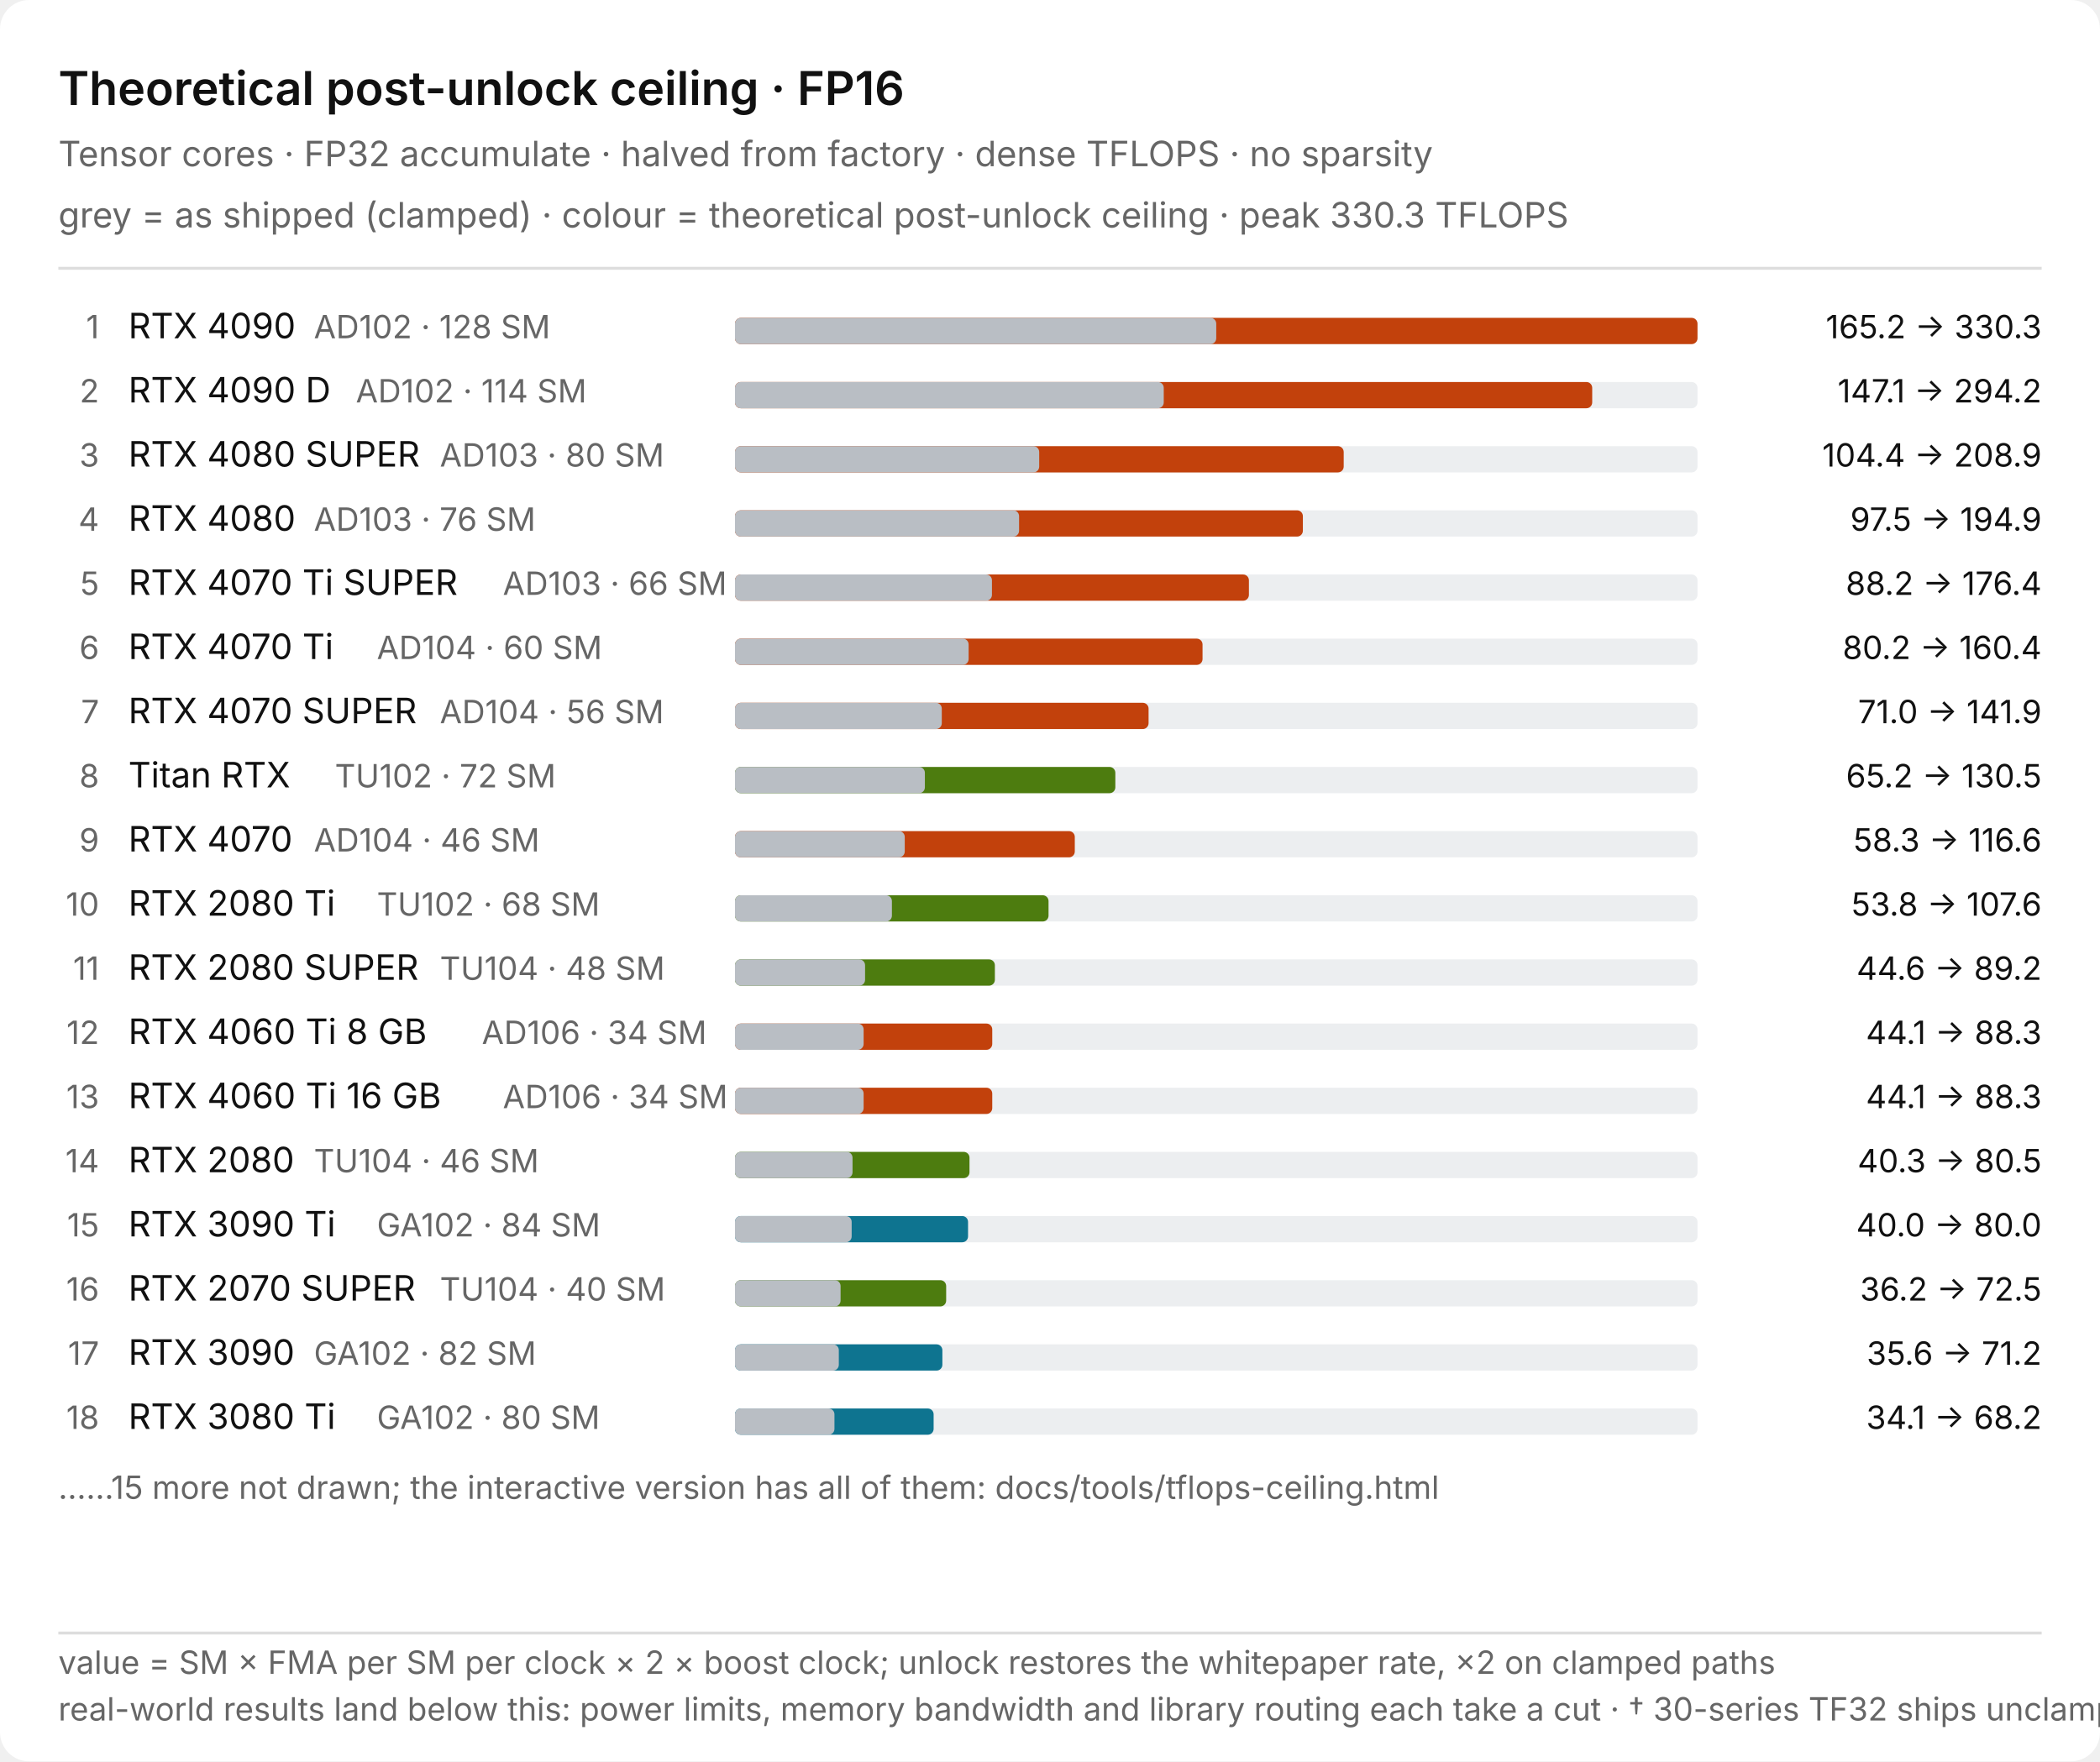
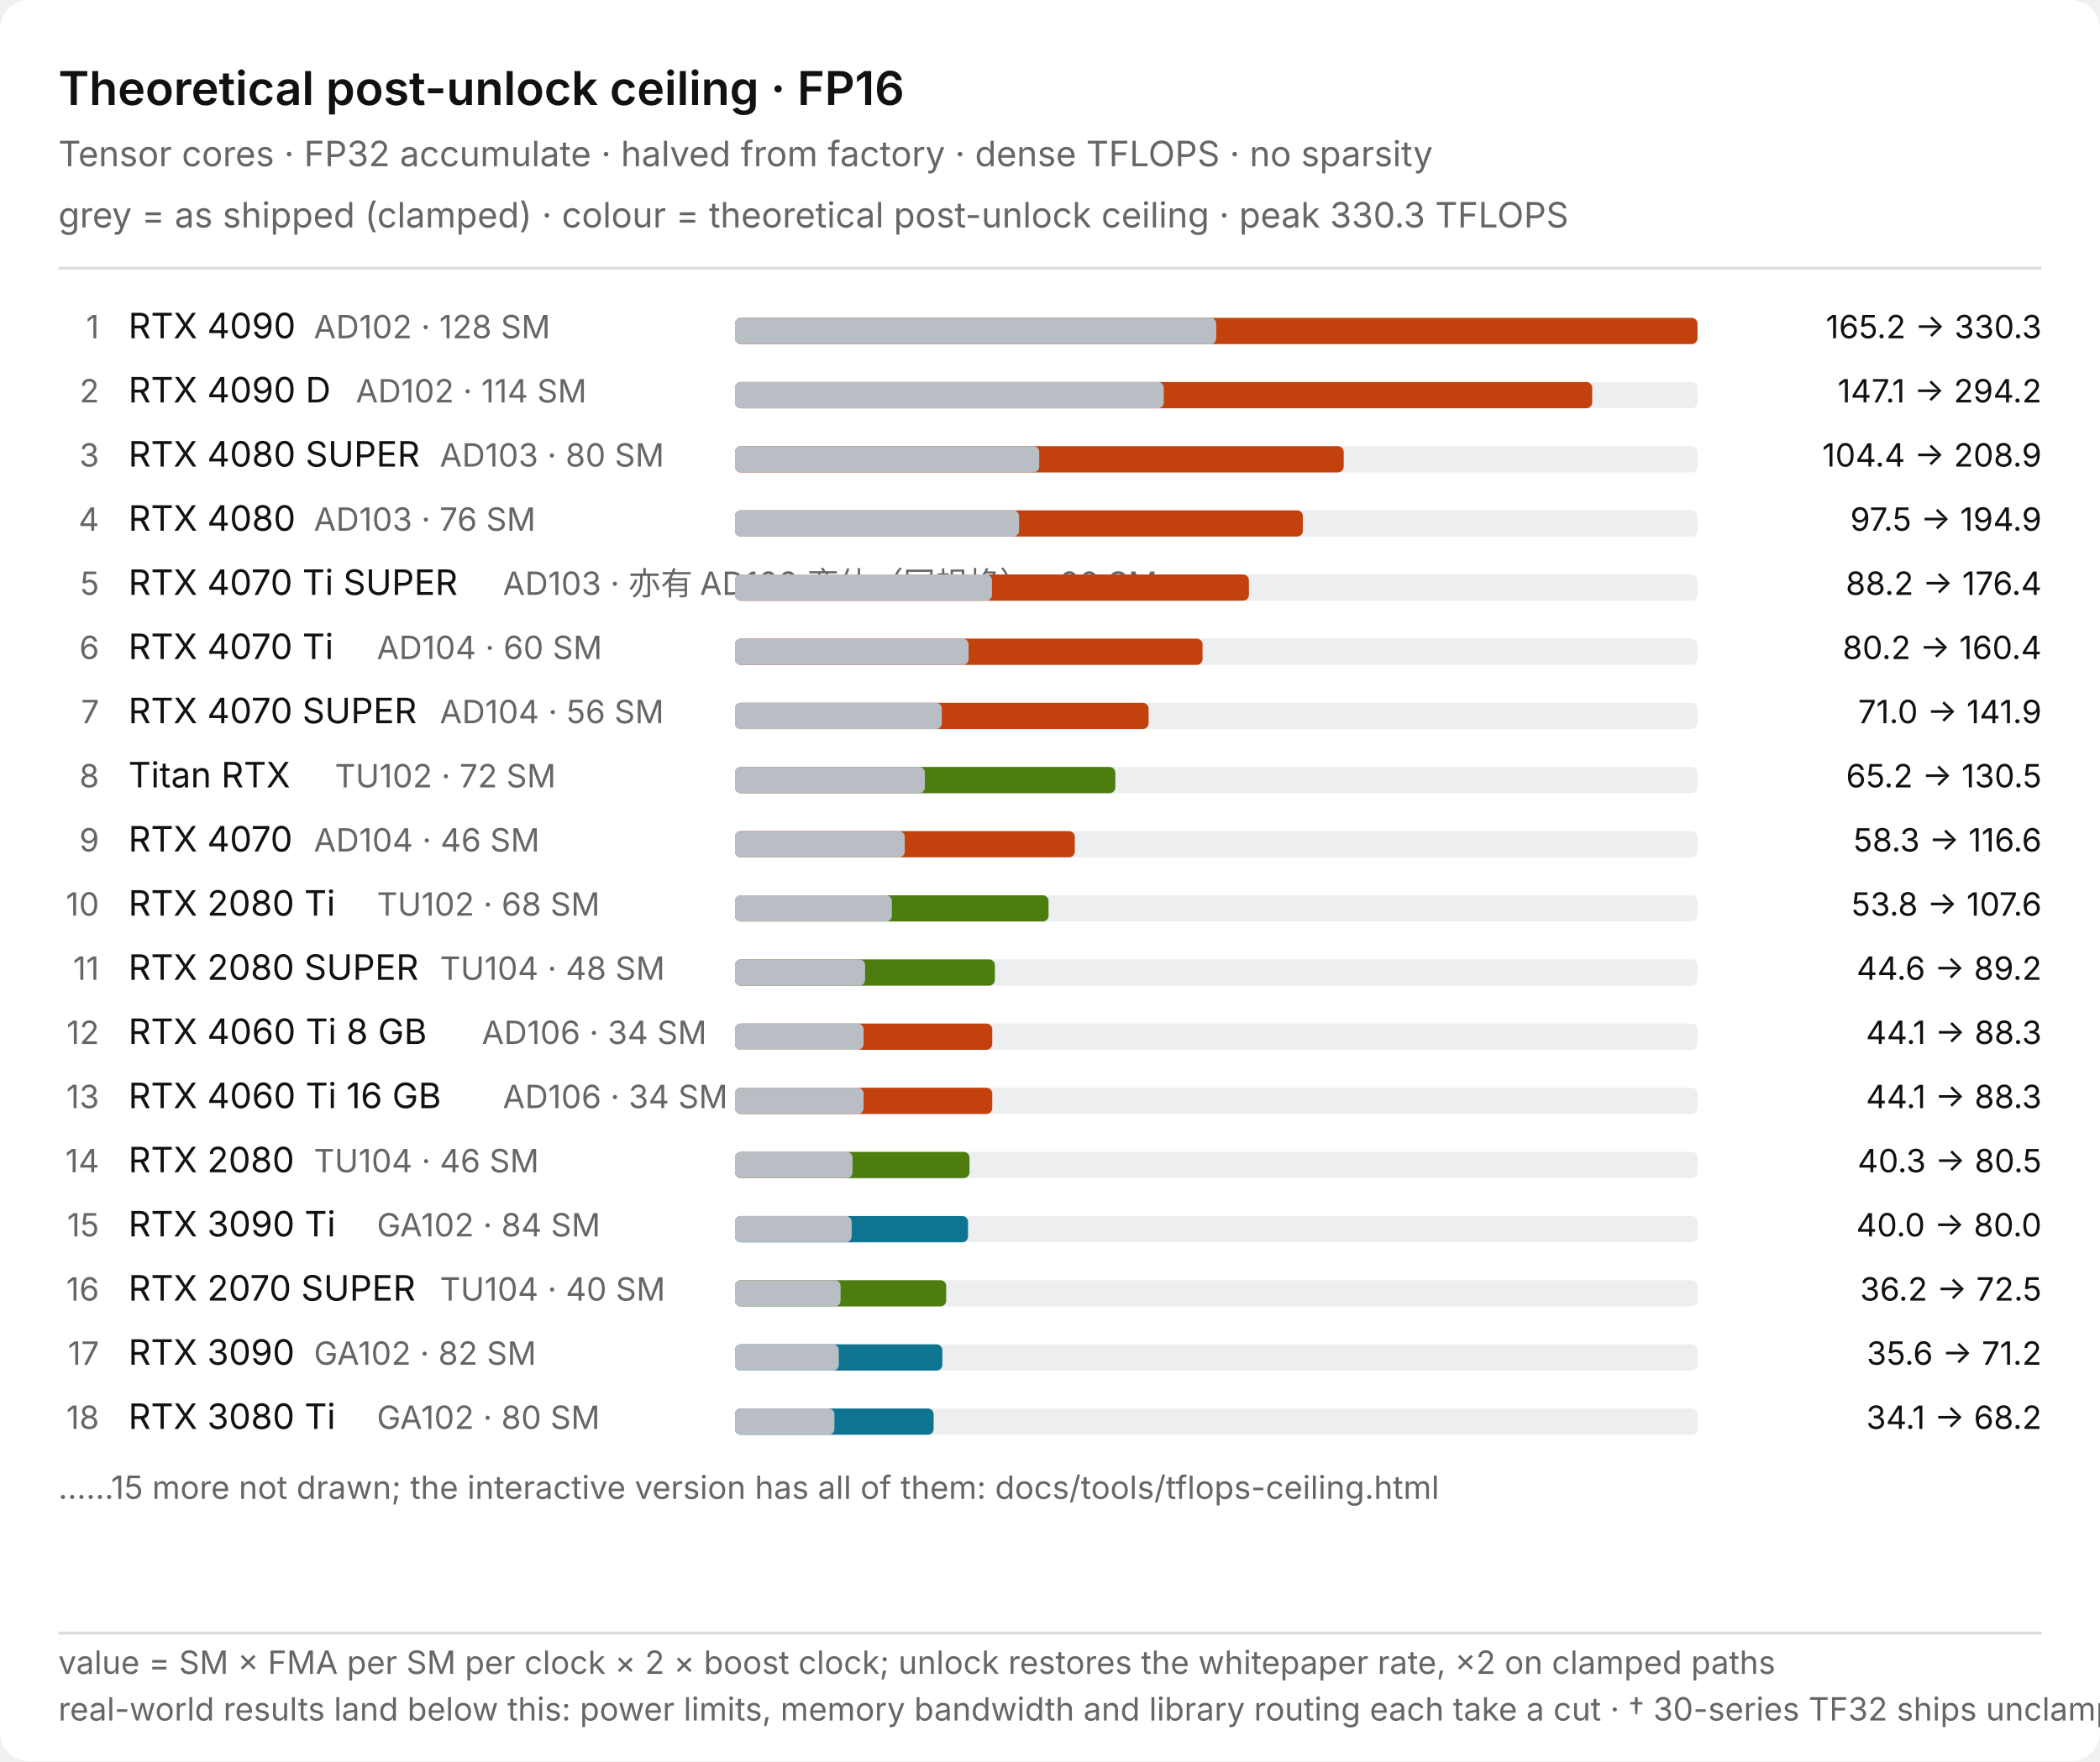
<svg xmlns="http://www.w3.org/2000/svg" width="720" height="604" viewBox="0 0 720 604" role="img" aria-label="Theoretical post-unlock ceiling chart · FP16">
  <style>
.bg{fill:#fff}.fg{fill:#111}.mut{fill:#666}.brd{fill:none;stroke:#ddd}.trk{fill:#eceef0}.g20{fill:#4d7c0f}.g30{fill:#0e7490}.g40{fill:#c2410c}.lock{fill:#b9bec4}text{font-family:system-ui,-apple-system,'Segoe UI',sans-serif}@media (prefers-color-scheme:dark){.bg{fill:#111417}.fg{fill:#e6e8ea}.mut{fill:#9aa3ad}.brd{stroke:#333a42}.trk{fill:#232a31}.lock{fill:#5b636c}.g20{fill:#a3e635}.g30{fill:#22d3ee}.g40{fill:#fb923c}}
</style>
  <rect class="bg" width="720" height="604" rx="10" />
  <text class="fg" x="20" y="36" font-size="16" font-weight="600">Theoretical post-unlock ceiling · FP16</text>
  <text class="mut" x="20" y="57" font-size="12">Tensor cores · FP32 accumulate · halved from factory · dense TFLOPS · no sparsity</text>
  <text class="mut" x="20" y="78" font-size="12">grey = as shipped (clamped) · colour = theoretical post-unlock ceiling · peak 330.3 TFLOPS</text>
  <line class="brd" x1="20" y1="92" x2="700" y2="92" />
  <text class="mut" x="34" y="116" font-size="11" text-anchor="end">1</text>
  <text class="fg" x="44" y="116" font-size="12">RTX 4090</text>
  <text class="mut" x="44" y="116" font-size="11">
    <tspan x="107.6">AD102 · 128 SM</tspan>
  </text>
  <rect class="trk" x="252" y="109" width="330" height="9" rx="2" />
  <rect class="g40" x="252.0" y="109.0" width="330.0" height="9" rx="2" />
  <rect class="lock" x="252.0" y="109.0" width="165.0" height="9" rx="2" />
  <text class="fg" x="700" y="116" font-size="11" text-anchor="end">165.2 → 330.3</text>
  <text class="mut" x="34" y="138" font-size="11" text-anchor="end">2</text>
  <text class="fg" x="44" y="138" font-size="12">RTX 4090 D</text>
  <text class="mut" x="44" y="138" font-size="11">
    <tspan x="122.0">AD102 · 114 SM</tspan>
  </text>
  <rect class="trk" x="252" y="131" width="330" height="9" rx="2" />
  <rect class="g40" x="252.0" y="131.0" width="293.9" height="9" rx="2" />
  <rect class="lock" x="252.0" y="131.0" width="147.0" height="9" rx="2" />
  <text class="fg" x="700" y="138" font-size="11" text-anchor="end">147.1 → 294.2</text>
  <text class="mut" x="34" y="160" font-size="11" text-anchor="end">3</text>
  <text class="fg" x="44" y="160" font-size="12">RTX 4080 SUPER</text>
  <text class="mut" x="44" y="160" font-size="11">
    <tspan x="150.8">AD103 · 80 SM</tspan>
  </text>
  <rect class="trk" x="252" y="153" width="330" height="9" rx="2" />
  <rect class="g40" x="252.0" y="153.0" width="208.7" height="9" rx="2" />
  <rect class="lock" x="252.0" y="153.0" width="104.3" height="9" rx="2" />
  <text class="fg" x="700" y="160" font-size="11" text-anchor="end">104.4 → 208.9</text>
  <text class="mut" x="34" y="182" font-size="11" text-anchor="end">4</text>
  <text class="fg" x="44" y="182" font-size="12">RTX 4080</text>
  <text class="mut" x="44" y="182" font-size="11">
    <tspan x="107.6">AD103 · 76 SM</tspan>
  </text>
  <rect class="trk" x="252" y="175" width="330" height="9" rx="2" />
  <rect class="g40" x="252.0" y="175.0" width="194.7" height="9" rx="2" />
  <rect class="lock" x="252.0" y="175.0" width="97.4" height="9" rx="2" />
  <text class="fg" x="700" y="182" font-size="11" text-anchor="end">97.5 → 194.9</text>
  <text class="mut" x="34" y="204" font-size="11" text-anchor="end">5</text>
  <text class="fg" x="44" y="204" font-size="12">RTX 4070 Ti SUPER</text>
  <text class="mut" x="44" y="204" font-size="11">
-     <tspan x="172.4">AD103 · 66 SM</tspan>
+     <tspan x="172.4">AD103 · 亦有 AD102 变体（同规格） · 66 SM</tspan>
  </text>
  <rect class="trk" x="252" y="197" width="330" height="9" rx="2" />
  <rect class="g40" x="252.0" y="197.0" width="176.2" height="9" rx="2" />
  <rect class="lock" x="252.0" y="197.0" width="88.1" height="9" rx="2" />
  <text class="fg" x="700" y="204" font-size="11" text-anchor="end">88.2 → 176.4</text>
  <text class="mut" x="34" y="226" font-size="11" text-anchor="end">6</text>
  <text class="fg" x="44" y="226" font-size="12">RTX 4070 Ti</text>
  <text class="mut" x="44" y="226" font-size="11">
    <tspan x="129.2">AD104 · 60 SM</tspan>
  </text>
  <rect class="trk" x="252" y="219" width="330" height="9" rx="2" />
  <rect class="g40" x="252.0" y="219.0" width="160.3" height="9" rx="2" />
  <rect class="lock" x="252.0" y="219.0" width="80.1" height="9" rx="2" />
  <text class="fg" x="700" y="226" font-size="11" text-anchor="end">80.2 → 160.4</text>
  <text class="mut" x="34" y="248" font-size="11" text-anchor="end">7</text>
  <text class="fg" x="44" y="248" font-size="12">RTX 4070 SUPER</text>
  <text class="mut" x="44" y="248" font-size="11">
    <tspan x="150.8">AD104 · 56 SM</tspan>
  </text>
  <rect class="trk" x="252" y="241" width="330" height="9" rx="2" />
  <rect class="g40" x="252.0" y="241.0" width="141.8" height="9" rx="2" />
  <rect class="lock" x="252.0" y="241.0" width="70.9" height="9" rx="2" />
  <text class="fg" x="700" y="248" font-size="11" text-anchor="end">71.0 → 141.9</text>
  <text class="mut" x="34" y="270" font-size="11" text-anchor="end">8</text>
  <text class="fg" x="44" y="270" font-size="12">Titan RTX</text>
  <text class="mut" x="44" y="270" font-size="11">
    <tspan x="114.8">TU102 · 72 SM</tspan>
  </text>
  <rect class="trk" x="252" y="263" width="330" height="9" rx="2" />
  <rect class="g20" x="252.0" y="263.0" width="130.4" height="9" rx="2" />
  <rect class="lock" x="252.0" y="263.0" width="65.1" height="9" rx="2" />
  <text class="fg" x="700" y="270" font-size="11" text-anchor="end">65.2 → 130.5</text>
  <text class="mut" x="34" y="292" font-size="11" text-anchor="end">9</text>
  <text class="fg" x="44" y="292" font-size="12">RTX 4070</text>
  <text class="mut" x="44" y="292" font-size="11">
    <tspan x="107.6">AD104 · 46 SM</tspan>
  </text>
  <rect class="trk" x="252" y="285" width="330" height="9" rx="2" />
  <rect class="g40" x="252.0" y="285.0" width="116.5" height="9" rx="2" />
  <rect class="lock" x="252.0" y="285.0" width="58.2" height="9" rx="2" />
  <text class="fg" x="700" y="292" font-size="11" text-anchor="end">58.3 → 116.6</text>
  <text class="mut" x="34" y="314" font-size="11" text-anchor="end">10</text>
  <text class="fg" x="44" y="314" font-size="12">RTX 2080 Ti</text>
  <text class="mut" x="44" y="314" font-size="11">
    <tspan x="129.2">TU102 · 68 SM</tspan>
  </text>
  <rect class="trk" x="252" y="307" width="330" height="9" rx="2" />
  <rect class="g20" x="252.0" y="307.0" width="107.5" height="9" rx="2" />
  <rect class="lock" x="252.0" y="307.0" width="53.8" height="9" rx="2" />
  <text class="fg" x="700" y="314" font-size="11" text-anchor="end">53.8 → 107.6</text>
  <text class="mut" x="34" y="336" font-size="11" text-anchor="end">11</text>
  <text class="fg" x="44" y="336" font-size="12">RTX 2080 SUPER</text>
  <text class="mut" x="44" y="336" font-size="11">
    <tspan x="150.8">TU104 · 48 SM</tspan>
  </text>
  <rect class="trk" x="252" y="329" width="330" height="9" rx="2" />
  <rect class="g20" x="252.0" y="329.0" width="89.1" height="9" rx="2" />
  <rect class="lock" x="252.0" y="329.0" width="44.6" height="9" rx="2" />
  <text class="fg" x="700" y="336" font-size="11" text-anchor="end">44.6 → 89.2</text>
  <text class="mut" x="34" y="358" font-size="11" text-anchor="end">12</text>
  <text class="fg" x="44" y="358" font-size="12">RTX 4060 Ti 8 GB</text>
  <text class="mut" x="44" y="358" font-size="11">
    <tspan x="165.2">AD106 · 34 SM</tspan>
  </text>
  <rect class="trk" x="252" y="351" width="330" height="9" rx="2" />
  <rect class="g40" x="252.0" y="351.0" width="88.2" height="9" rx="2" />
  <rect class="lock" x="252.0" y="351.0" width="44.1" height="9" rx="2" />
  <text class="fg" x="700" y="358" font-size="11" text-anchor="end">44.1 → 88.3</text>
  <text class="mut" x="34" y="380" font-size="11" text-anchor="end">13</text>
  <text class="fg" x="44" y="380" font-size="12">RTX 4060 Ti 16 GB</text>
  <text class="mut" x="44" y="380" font-size="11">
    <tspan x="172.4">AD106 · 34 SM</tspan>
  </text>
  <rect class="trk" x="252" y="373" width="330" height="9" rx="2" />
  <rect class="g40" x="252.0" y="373.0" width="88.2" height="9" rx="2" />
  <rect class="lock" x="252.0" y="373.0" width="44.1" height="9" rx="2" />
  <text class="fg" x="700" y="380" font-size="11" text-anchor="end">44.1 → 88.3</text>
  <text class="mut" x="34" y="402" font-size="11" text-anchor="end">14</text>
  <text class="fg" x="44" y="402" font-size="12">RTX 2080</text>
  <text class="mut" x="44" y="402" font-size="11">
    <tspan x="107.6">TU104 · 46 SM</tspan>
  </text>
  <rect class="trk" x="252" y="395" width="330" height="9" rx="2" />
  <rect class="g20" x="252.0" y="395.0" width="80.4" height="9" rx="2" />
  <rect class="lock" x="252.0" y="395.0" width="40.3" height="9" rx="2" />
  <text class="fg" x="700" y="402" font-size="11" text-anchor="end">40.3 → 80.5</text>
  <text class="mut" x="34" y="424" font-size="11" text-anchor="end">15</text>
  <text class="fg" x="44" y="424" font-size="12">RTX 3090 Ti</text>
  <text class="mut" x="44" y="424" font-size="11">
    <tspan x="129.2">GA102 · 84 SM</tspan>
  </text>
  <rect class="trk" x="252" y="417" width="330" height="9" rx="2" />
  <rect class="g30" x="252.0" y="417.0" width="79.9" height="9" rx="2" />
  <rect class="lock" x="252.0" y="417.0" width="40.0" height="9" rx="2" />
  <text class="fg" x="700" y="424" font-size="11" text-anchor="end">40.0 → 80.0</text>
  <text class="mut" x="34" y="446" font-size="11" text-anchor="end">16</text>
  <text class="fg" x="44" y="446" font-size="12">RTX 2070 SUPER</text>
  <text class="mut" x="44" y="446" font-size="11">
    <tspan x="150.8">TU104 · 40 SM</tspan>
  </text>
  <rect class="trk" x="252" y="439" width="330" height="9" rx="2" />
  <rect class="g20" x="252.0" y="439.0" width="72.4" height="9" rx="2" />
  <rect class="lock" x="252.0" y="439.0" width="36.2" height="9" rx="2" />
  <text class="fg" x="700" y="446" font-size="11" text-anchor="end">36.2 → 72.5</text>
  <text class="mut" x="34" y="468" font-size="11" text-anchor="end">17</text>
  <text class="fg" x="44" y="468" font-size="12">RTX 3090</text>
  <text class="mut" x="44" y="468" font-size="11">
    <tspan x="107.6">GA102 · 82 SM</tspan>
  </text>
  <rect class="trk" x="252" y="461" width="330" height="9" rx="2" />
  <rect class="g30" x="252.0" y="461.0" width="71.1" height="9" rx="2" />
  <rect class="lock" x="252.0" y="461.0" width="35.6" height="9" rx="2" />
  <text class="fg" x="700" y="468" font-size="11" text-anchor="end">35.6 → 71.2</text>
  <text class="mut" x="34" y="490" font-size="11" text-anchor="end">18</text>
  <text class="fg" x="44" y="490" font-size="12">RTX 3080 Ti</text>
  <text class="mut" x="44" y="490" font-size="11">
    <tspan x="129.2">GA102 · 80 SM</tspan>
  </text>
  <rect class="trk" x="252" y="483" width="330" height="9" rx="2" />
  <rect class="g30" x="252.0" y="483.0" width="68.1" height="9" rx="2" />
  <rect class="lock" x="252.0" y="483.0" width="34.1" height="9" rx="2" />
  <text class="fg" x="700" y="490" font-size="11" text-anchor="end">34.1 → 68.2</text>
  <text class="mut" x="20" y="514" font-size="11">……15 more not drawn; the interactive version has all of them: docs/tools/tflops-ceiling.html</text>
  <line class="brd" x1="20" y1="560" x2="700" y2="560" />
  <text class="mut" x="20" y="574" font-size="11">value = SM × FMA per SM per clock × 2 × boost clock; unlock restores the whitepaper rate, ×2 on clamped paths</text>
  <text class="mut" x="20" y="590" font-size="11">real-world results land below this: power limits, memory bandwidth and library routing each take a cut · † 30-series TF32 ships unclamped · desktop only, laptops are in the interactive version</text>
</svg>
